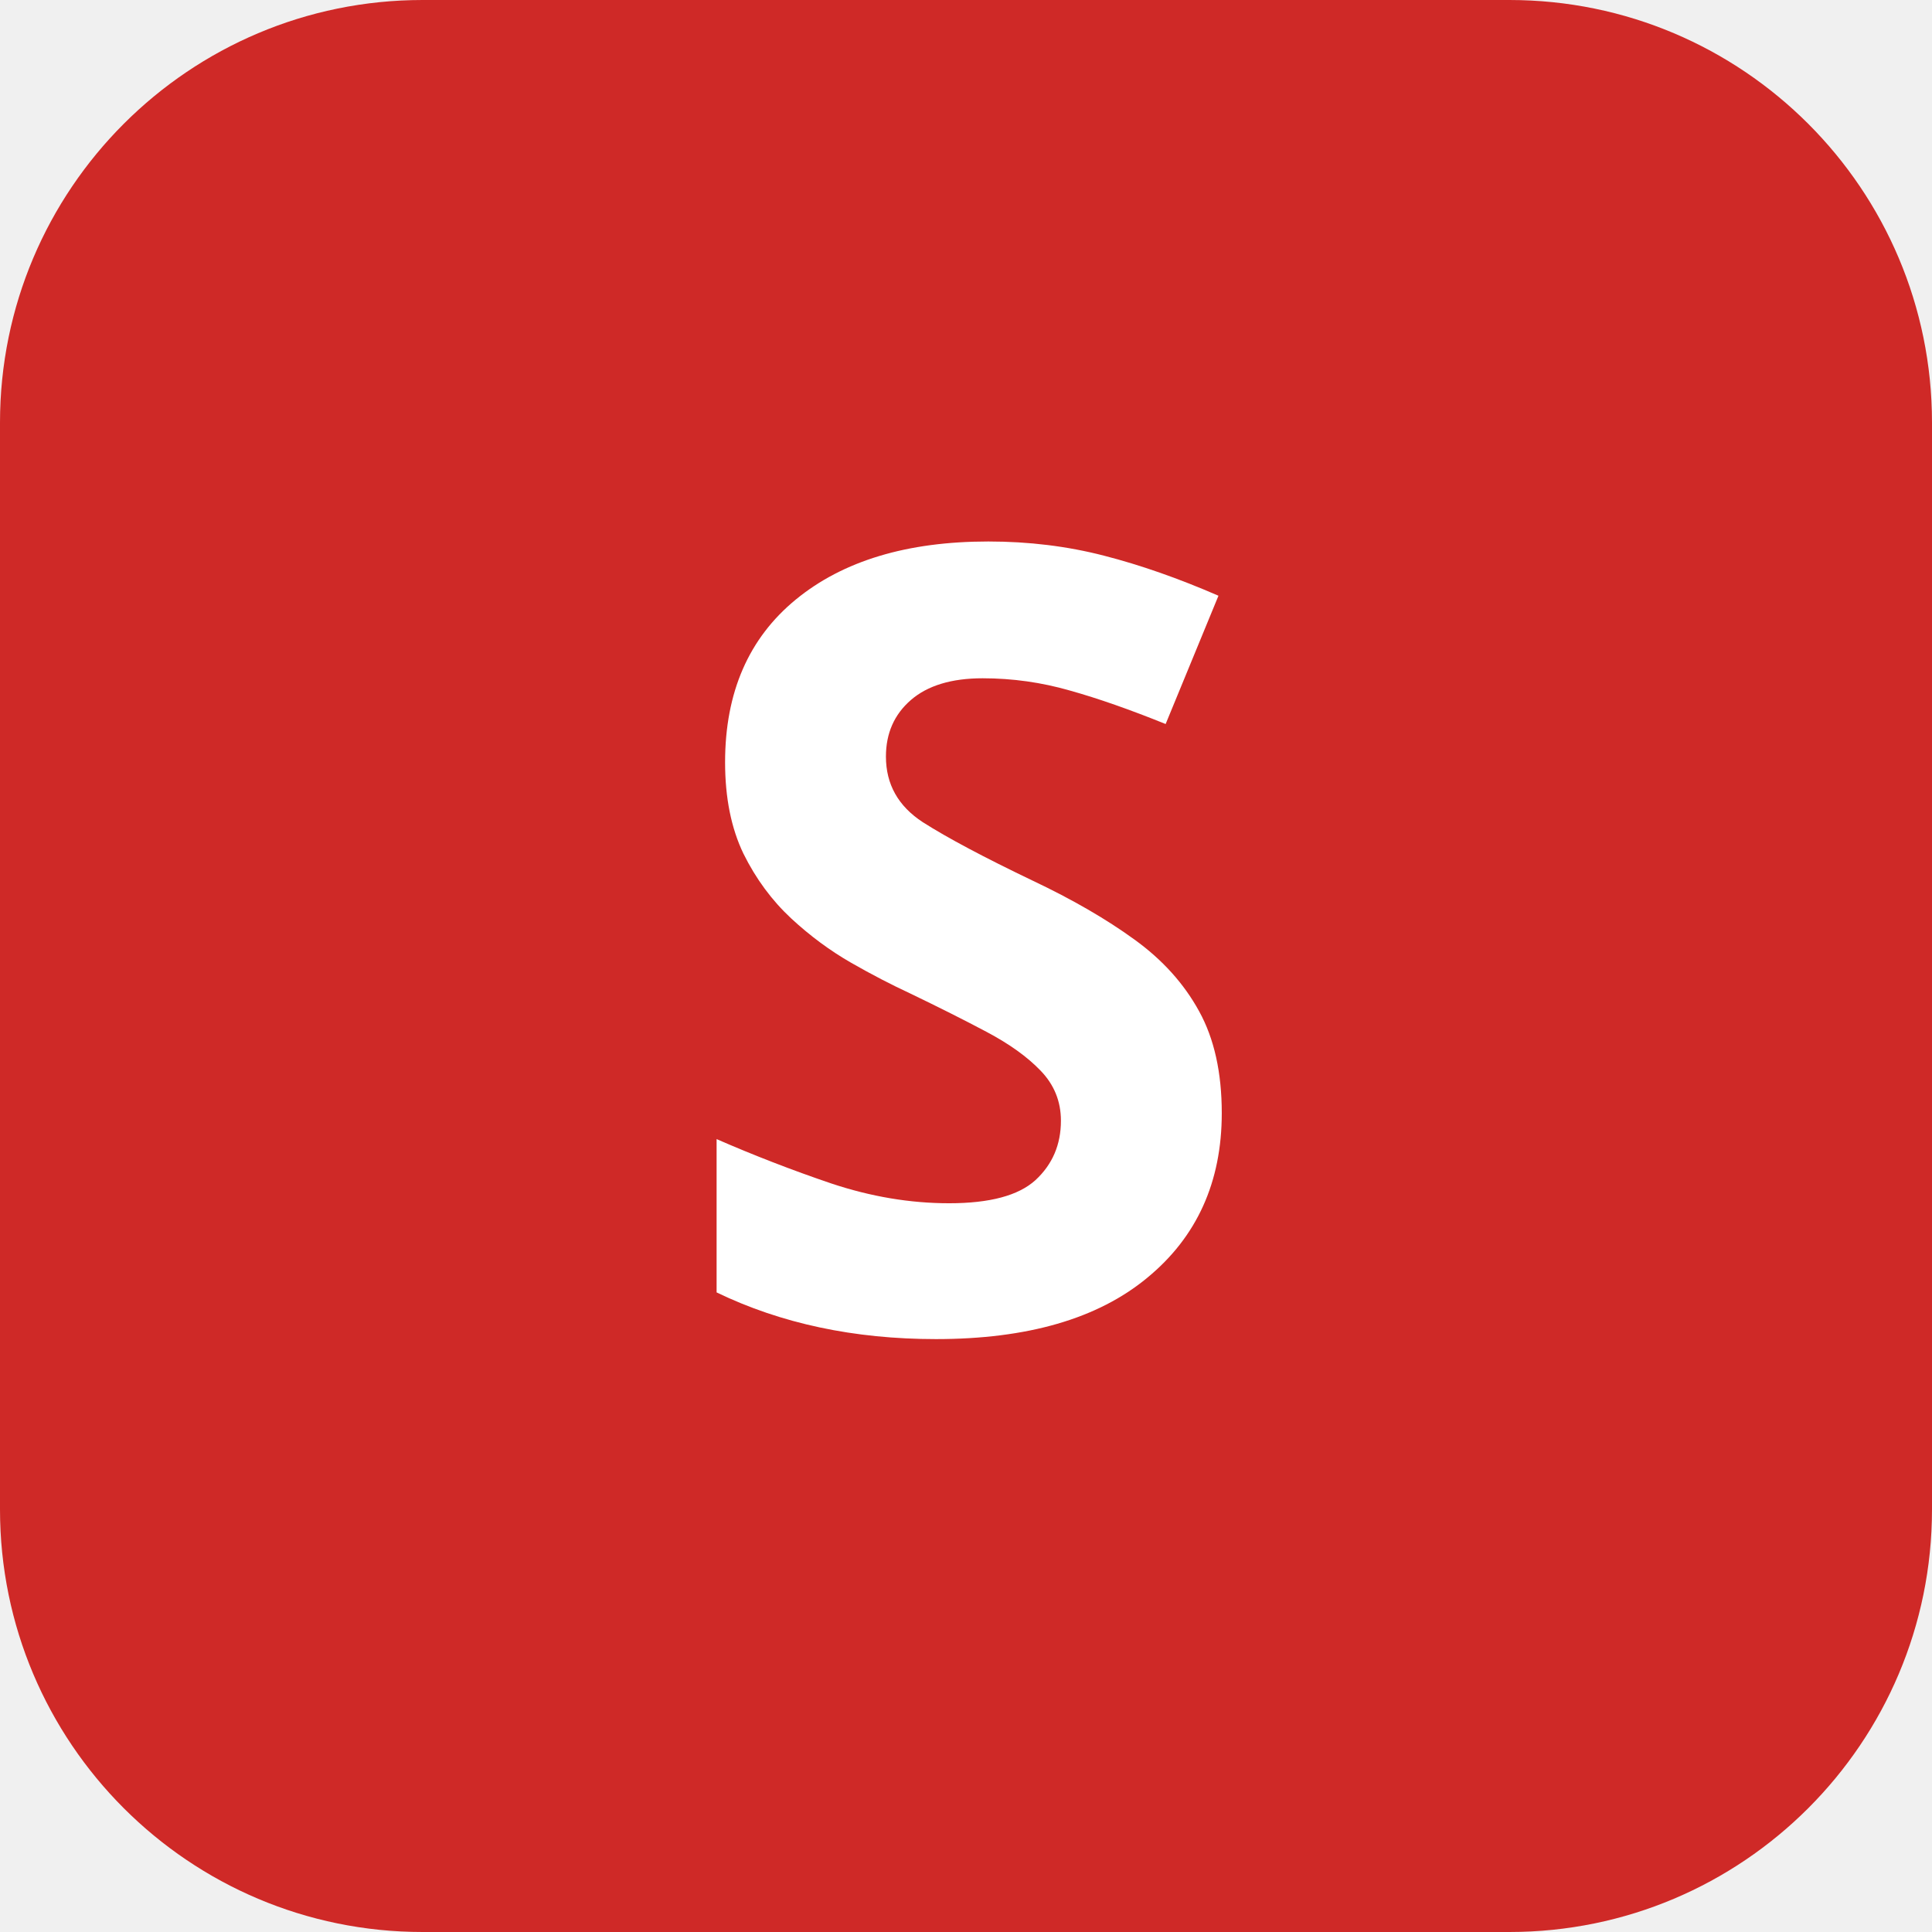
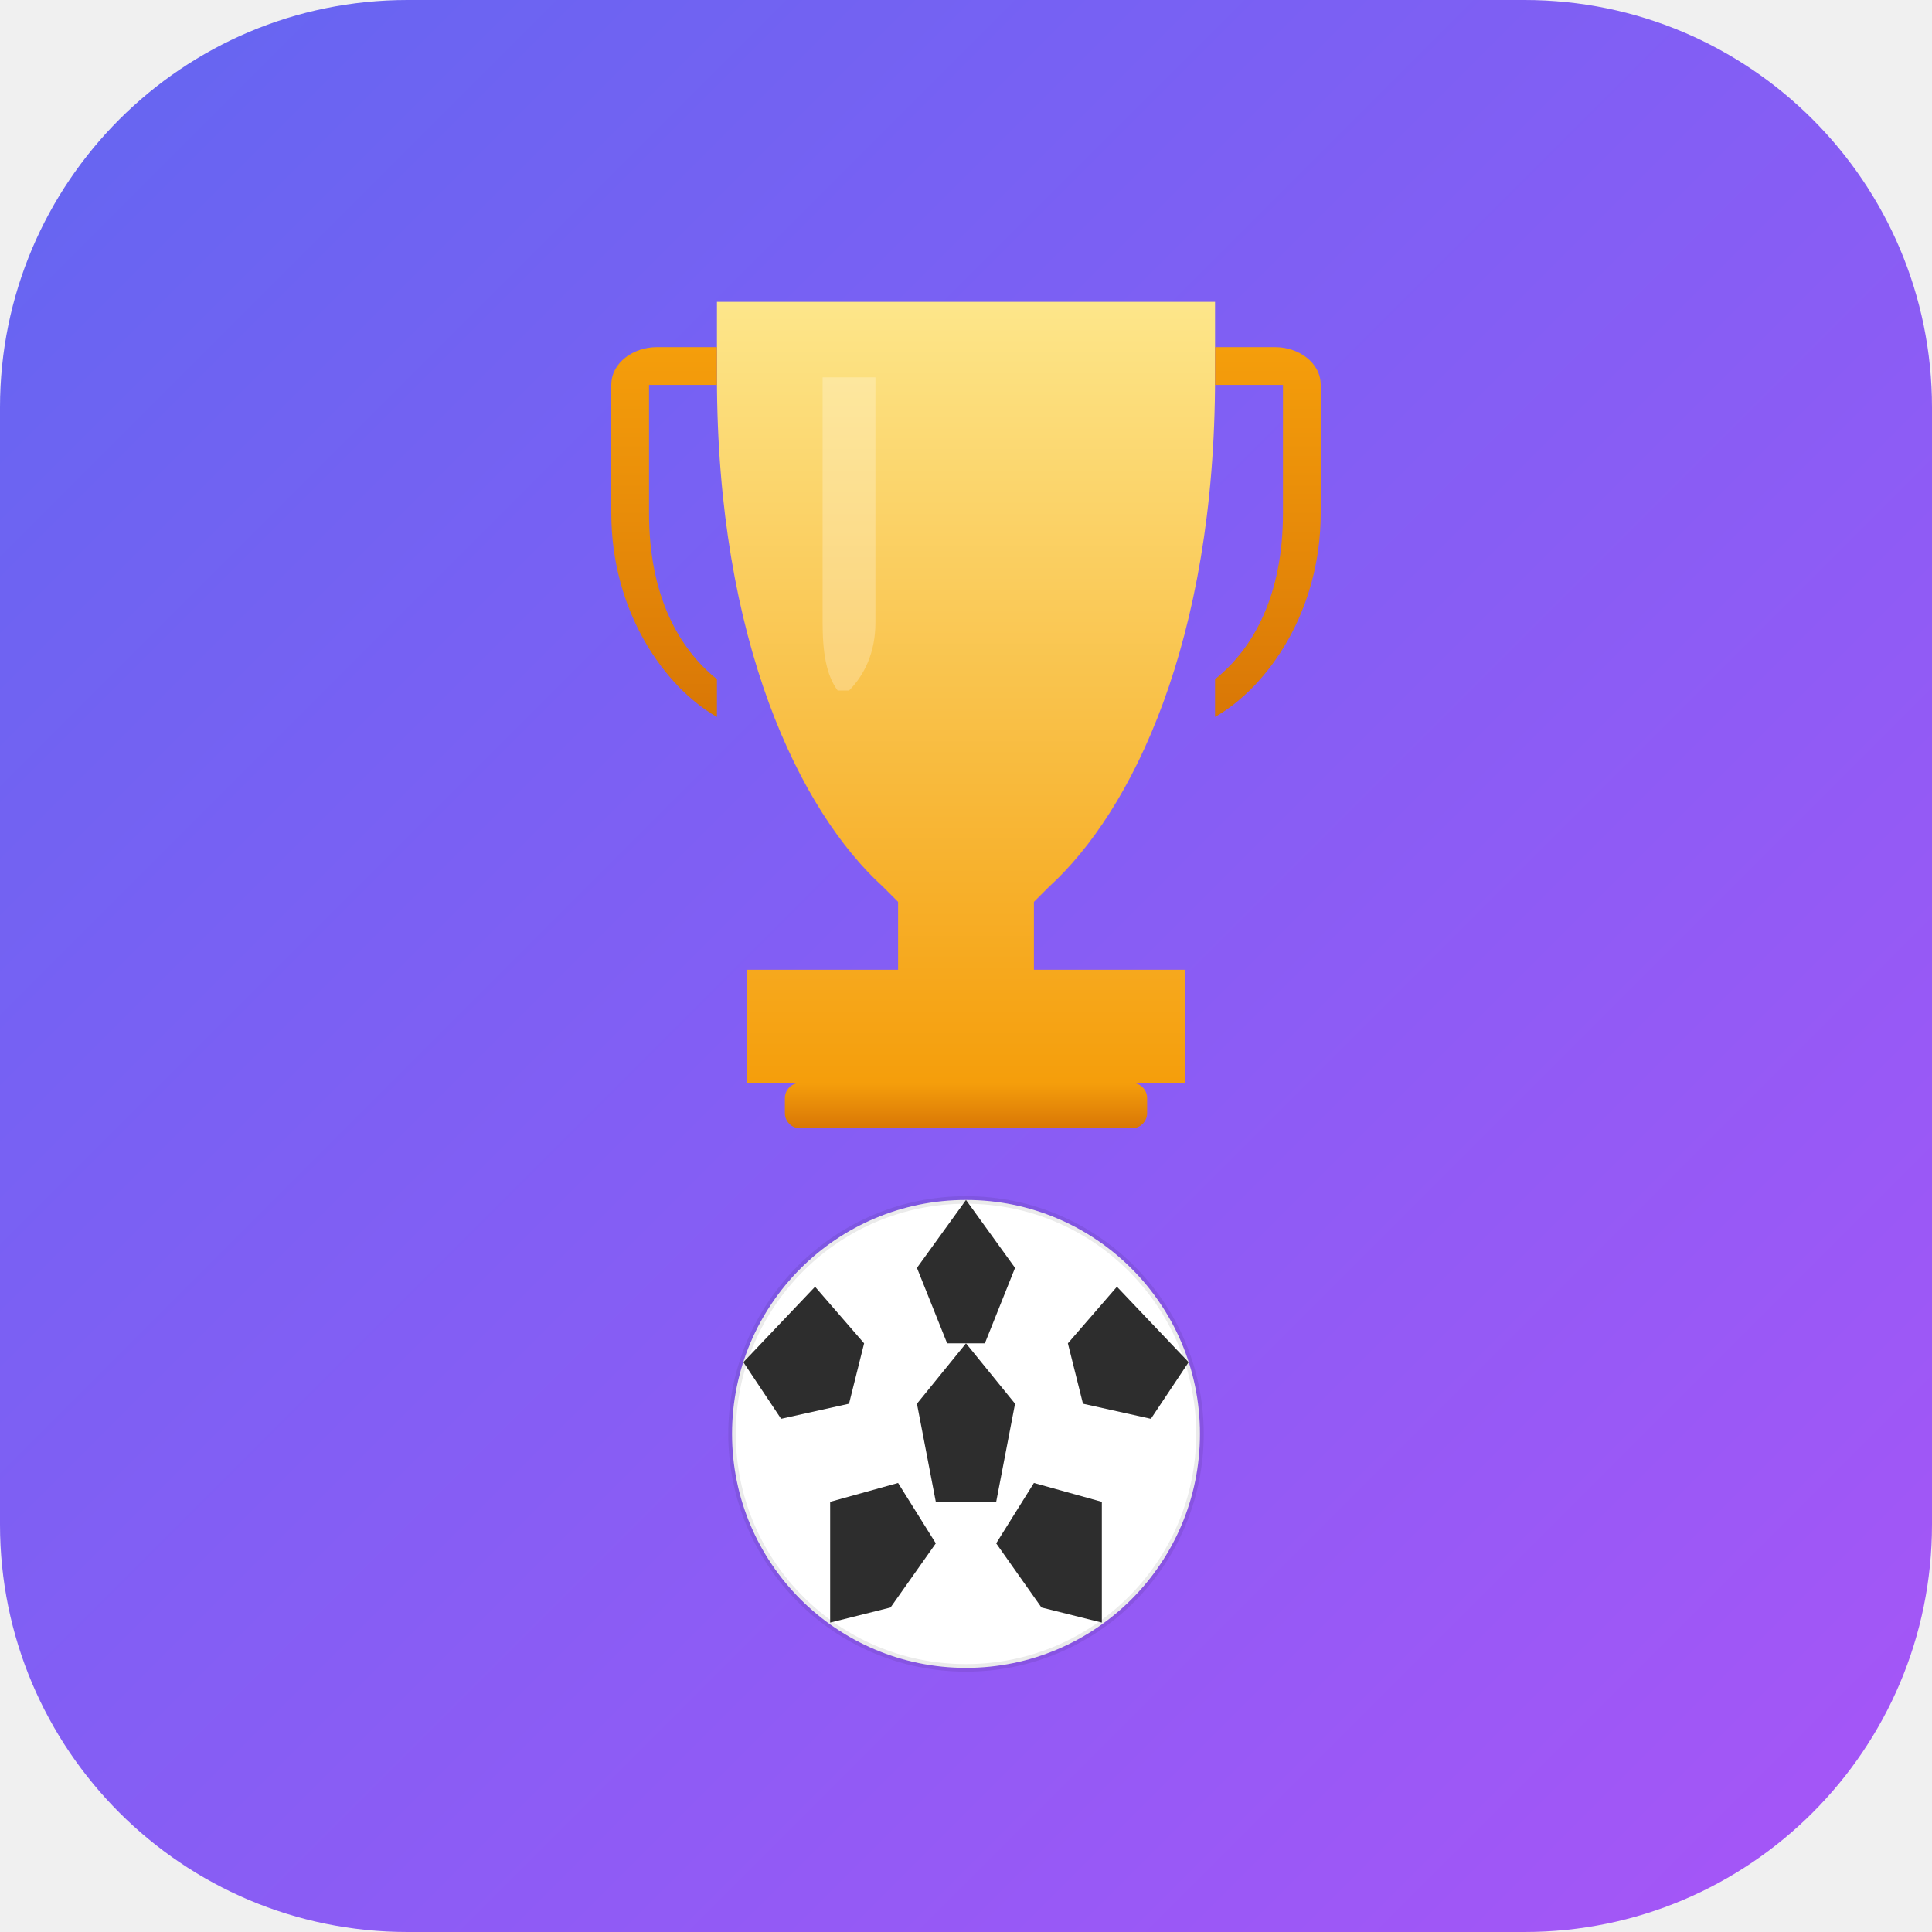
- <svg xmlns="http://www.w3.org/2000/svg" viewBox="0 0 64 64">
-   <rect width="64" height="64" rx="14" fill="#CF2927" />
-   <text x="32" y="44" text-anchor="middle" font-family="system-ui,sans-serif" font-weight="bold" font-size="36" fill="white">S</text>
+ <svg xmlns="http://www.w3.org/2000/svg" viewBox="0 0 512 512">
+   <defs>
+     <linearGradient id="bg" x1="0" y1="0" x2="1" y2="1">
+       <stop offset="0%" stop-color="#6366F1" />
+       <stop offset="100%" stop-color="#A855F7" />
+     </linearGradient>
+     <linearGradient id="gold" x1="0" y1="0" x2="0" y2="1">
+       <stop offset="0%" stop-color="#FDE68A" />
+       <stop offset="100%" stop-color="#F59E0B" />
+     </linearGradient>
+     <linearGradient id="goldDark" x1="0" y1="0" x2="0" y2="1">
+       <stop offset="0%" stop-color="#F59E0B" />
+       <stop offset="100%" stop-color="#D97706" />
+     </linearGradient>
+   </defs>
+   <rect width="512" height="512" rx="108" fill="url(#bg)" />
+   <path d="M190 80 h132 v20 c0 70-22 115-44 135 l-4 4 v18 h40 v30 H198 v-30 h40 v-18 l-4-4 c-22-20-44-65-44-135Z" fill="url(#gold)" />
+   <path d="M190 92 h-16 c-6 0-12 4-12 10 v34 c0 26 14 46 28 54 v-10 c-10-8-18-22-18-44 v-34 h18Z" fill="url(#goldDark)" />
+   <path d="M322 92 h16 c6 0 12 4 12 10 v34 c0 26-14 46-28 54 v-10 c10-8 18-22 18-44 v-34 h-18Z" fill="url(#goldDark)" />
+   <rect x="208" y="287" width="96" height="12" rx="4" fill="url(#goldDark)" />
+   <path d="M218 100 h14 v65 c0 8-3 14-7 18 h-3 c-3-4-4-10-4-18Z" fill="rgba(255,255,255,0.25)" />
+   <g transform="translate(256, 380)">
+     <circle cx="0" cy="0" r="62" fill="white" />
+     <circle cx="0" cy="0" r="62" fill="none" stroke="rgba(0,0,0,0.08)" stroke-width="2" />
+     <polygon points="0,-24 -13,-8 -8,18 8,18 13,-8" fill="#2d2d2d" />
+     <polygon points="0,-62 -13,-44 -5,-24 5,-24 13,-44" fill="#2d2d2d" />
+     <polygon points="-59,-19 -49,-4 -31,-8 -27,-24 -40,-39" fill="#2d2d2d" />
+     <polygon points="59,-19 49,-4 31,-8 27,-24 40,-39" fill="#2d2d2d" />
+     <polygon points="-36,50 -20,46 -8,29 -18,13 -36,18" fill="#2d2d2d" />
+     <polygon points="36,50 20,46 8,29 18,13 36,18" fill="#2d2d2d" />
+   </g>
</svg>
